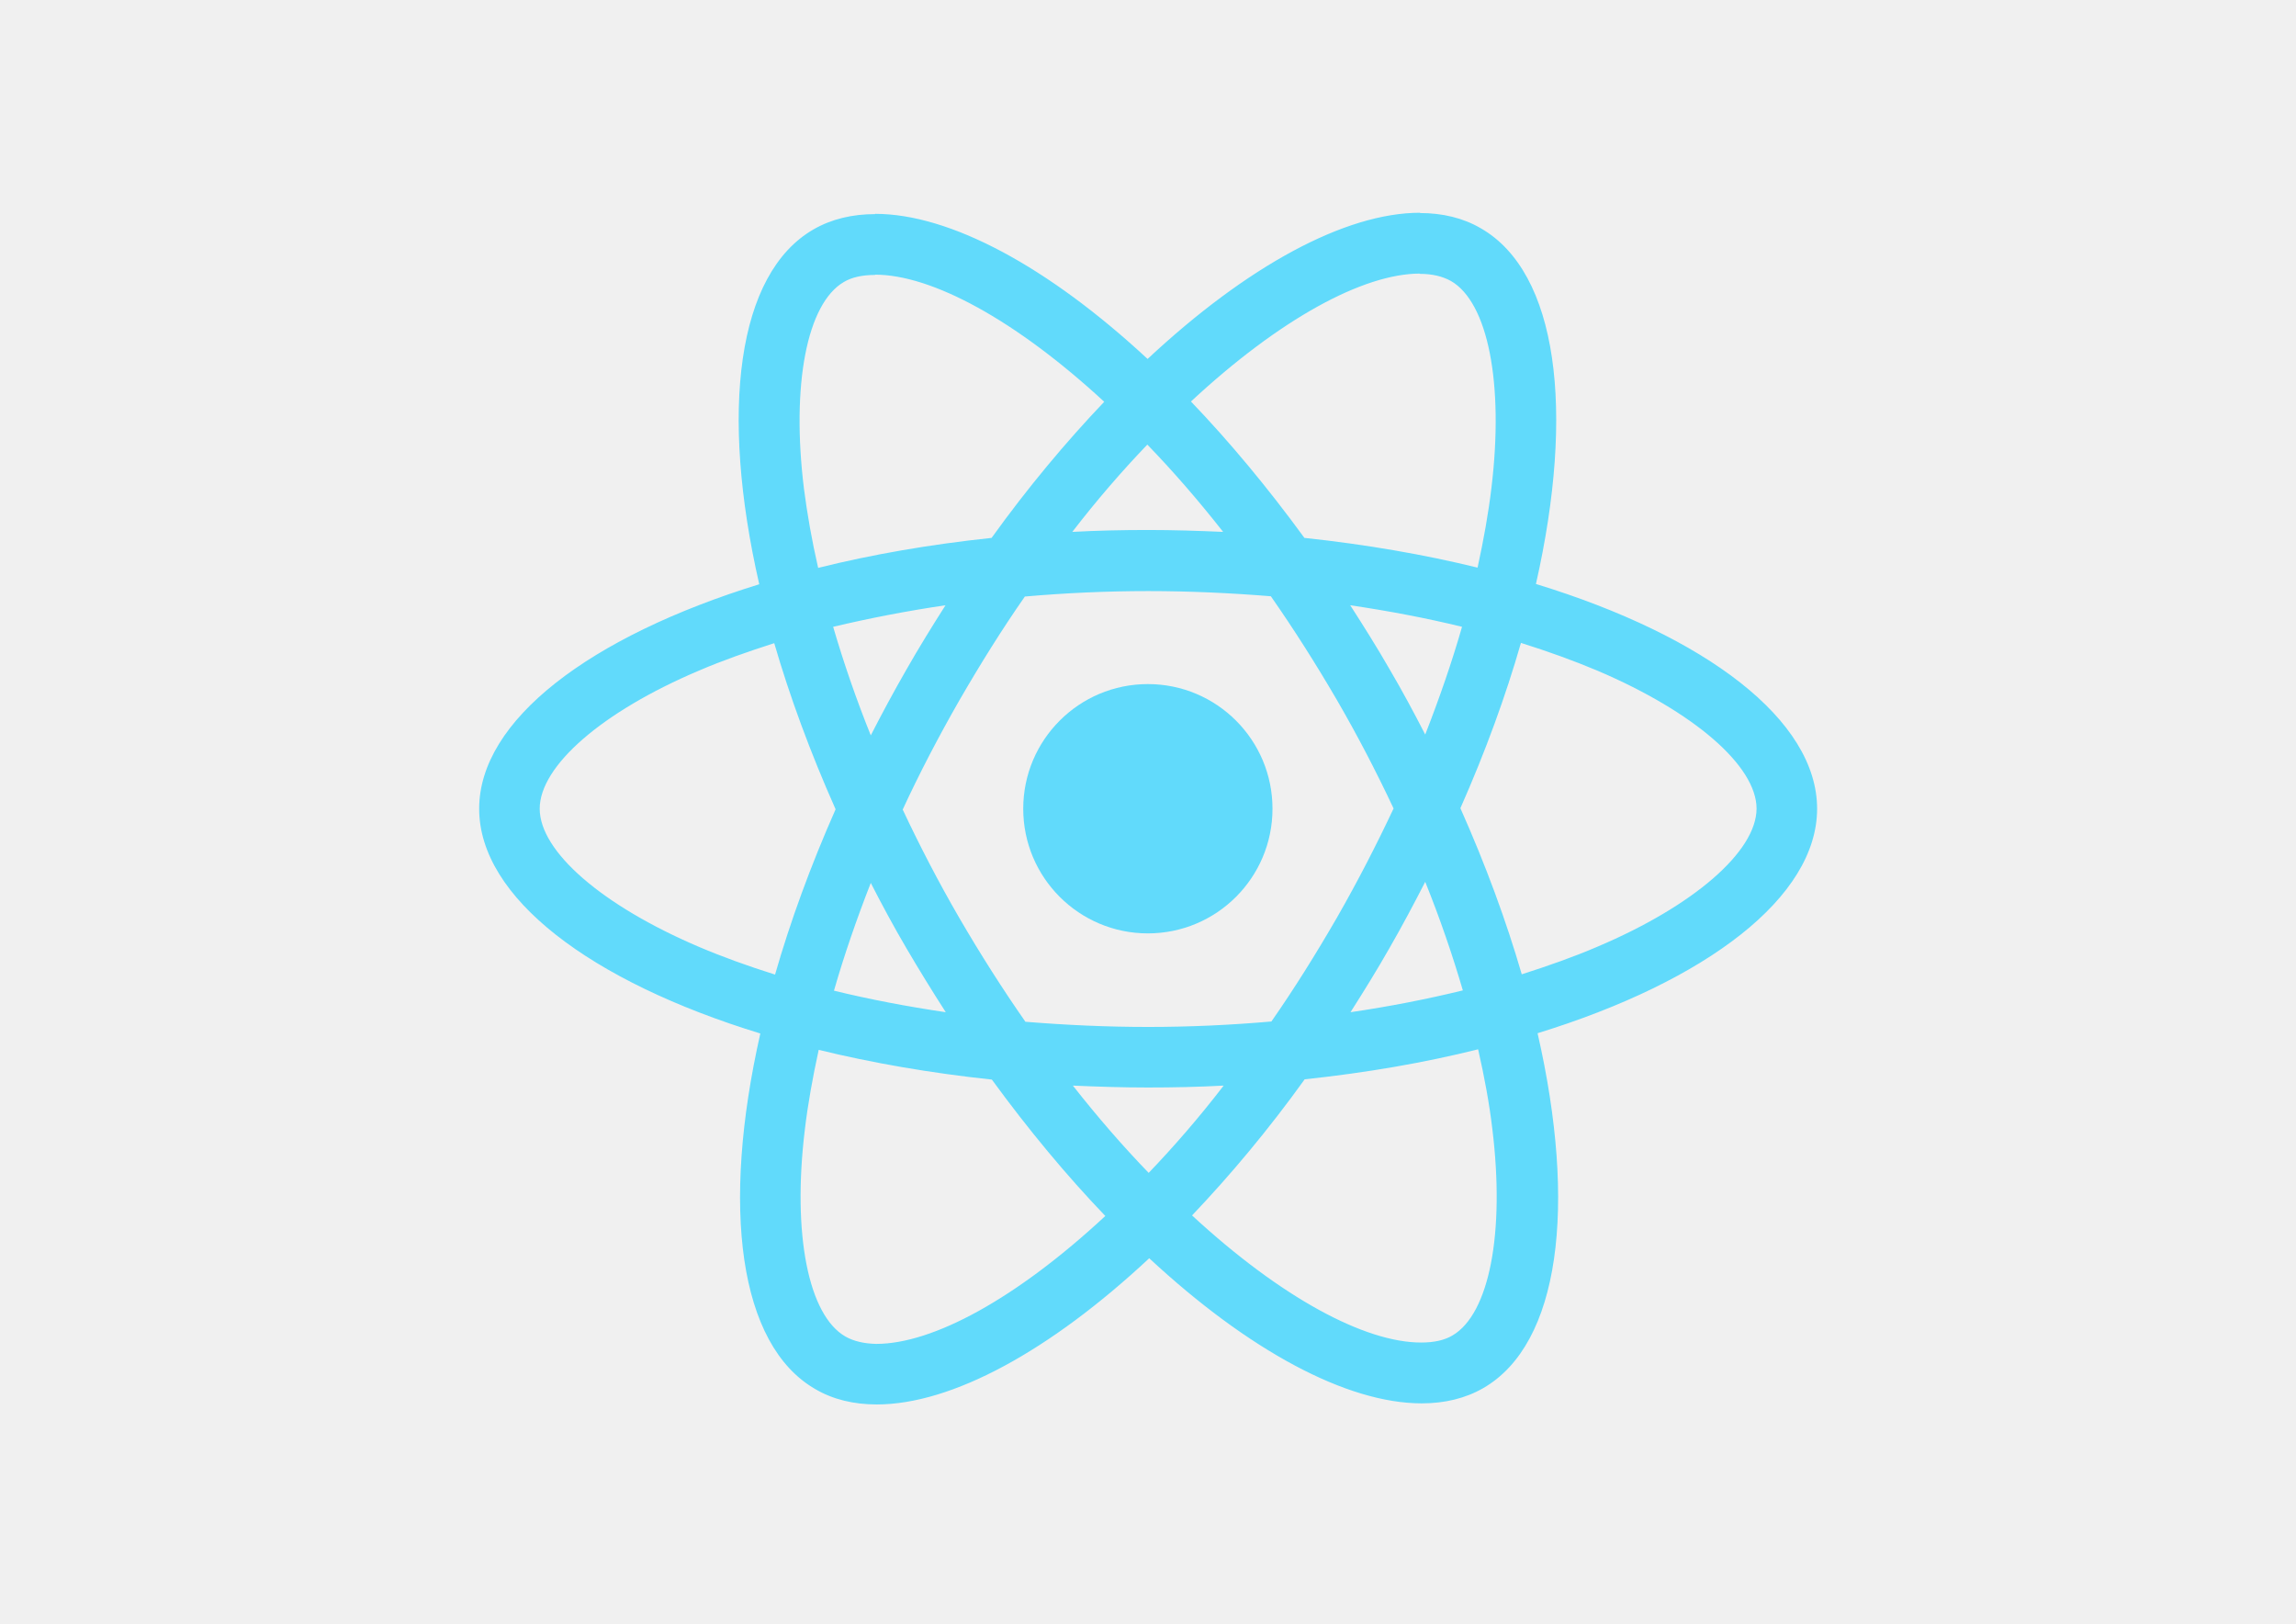
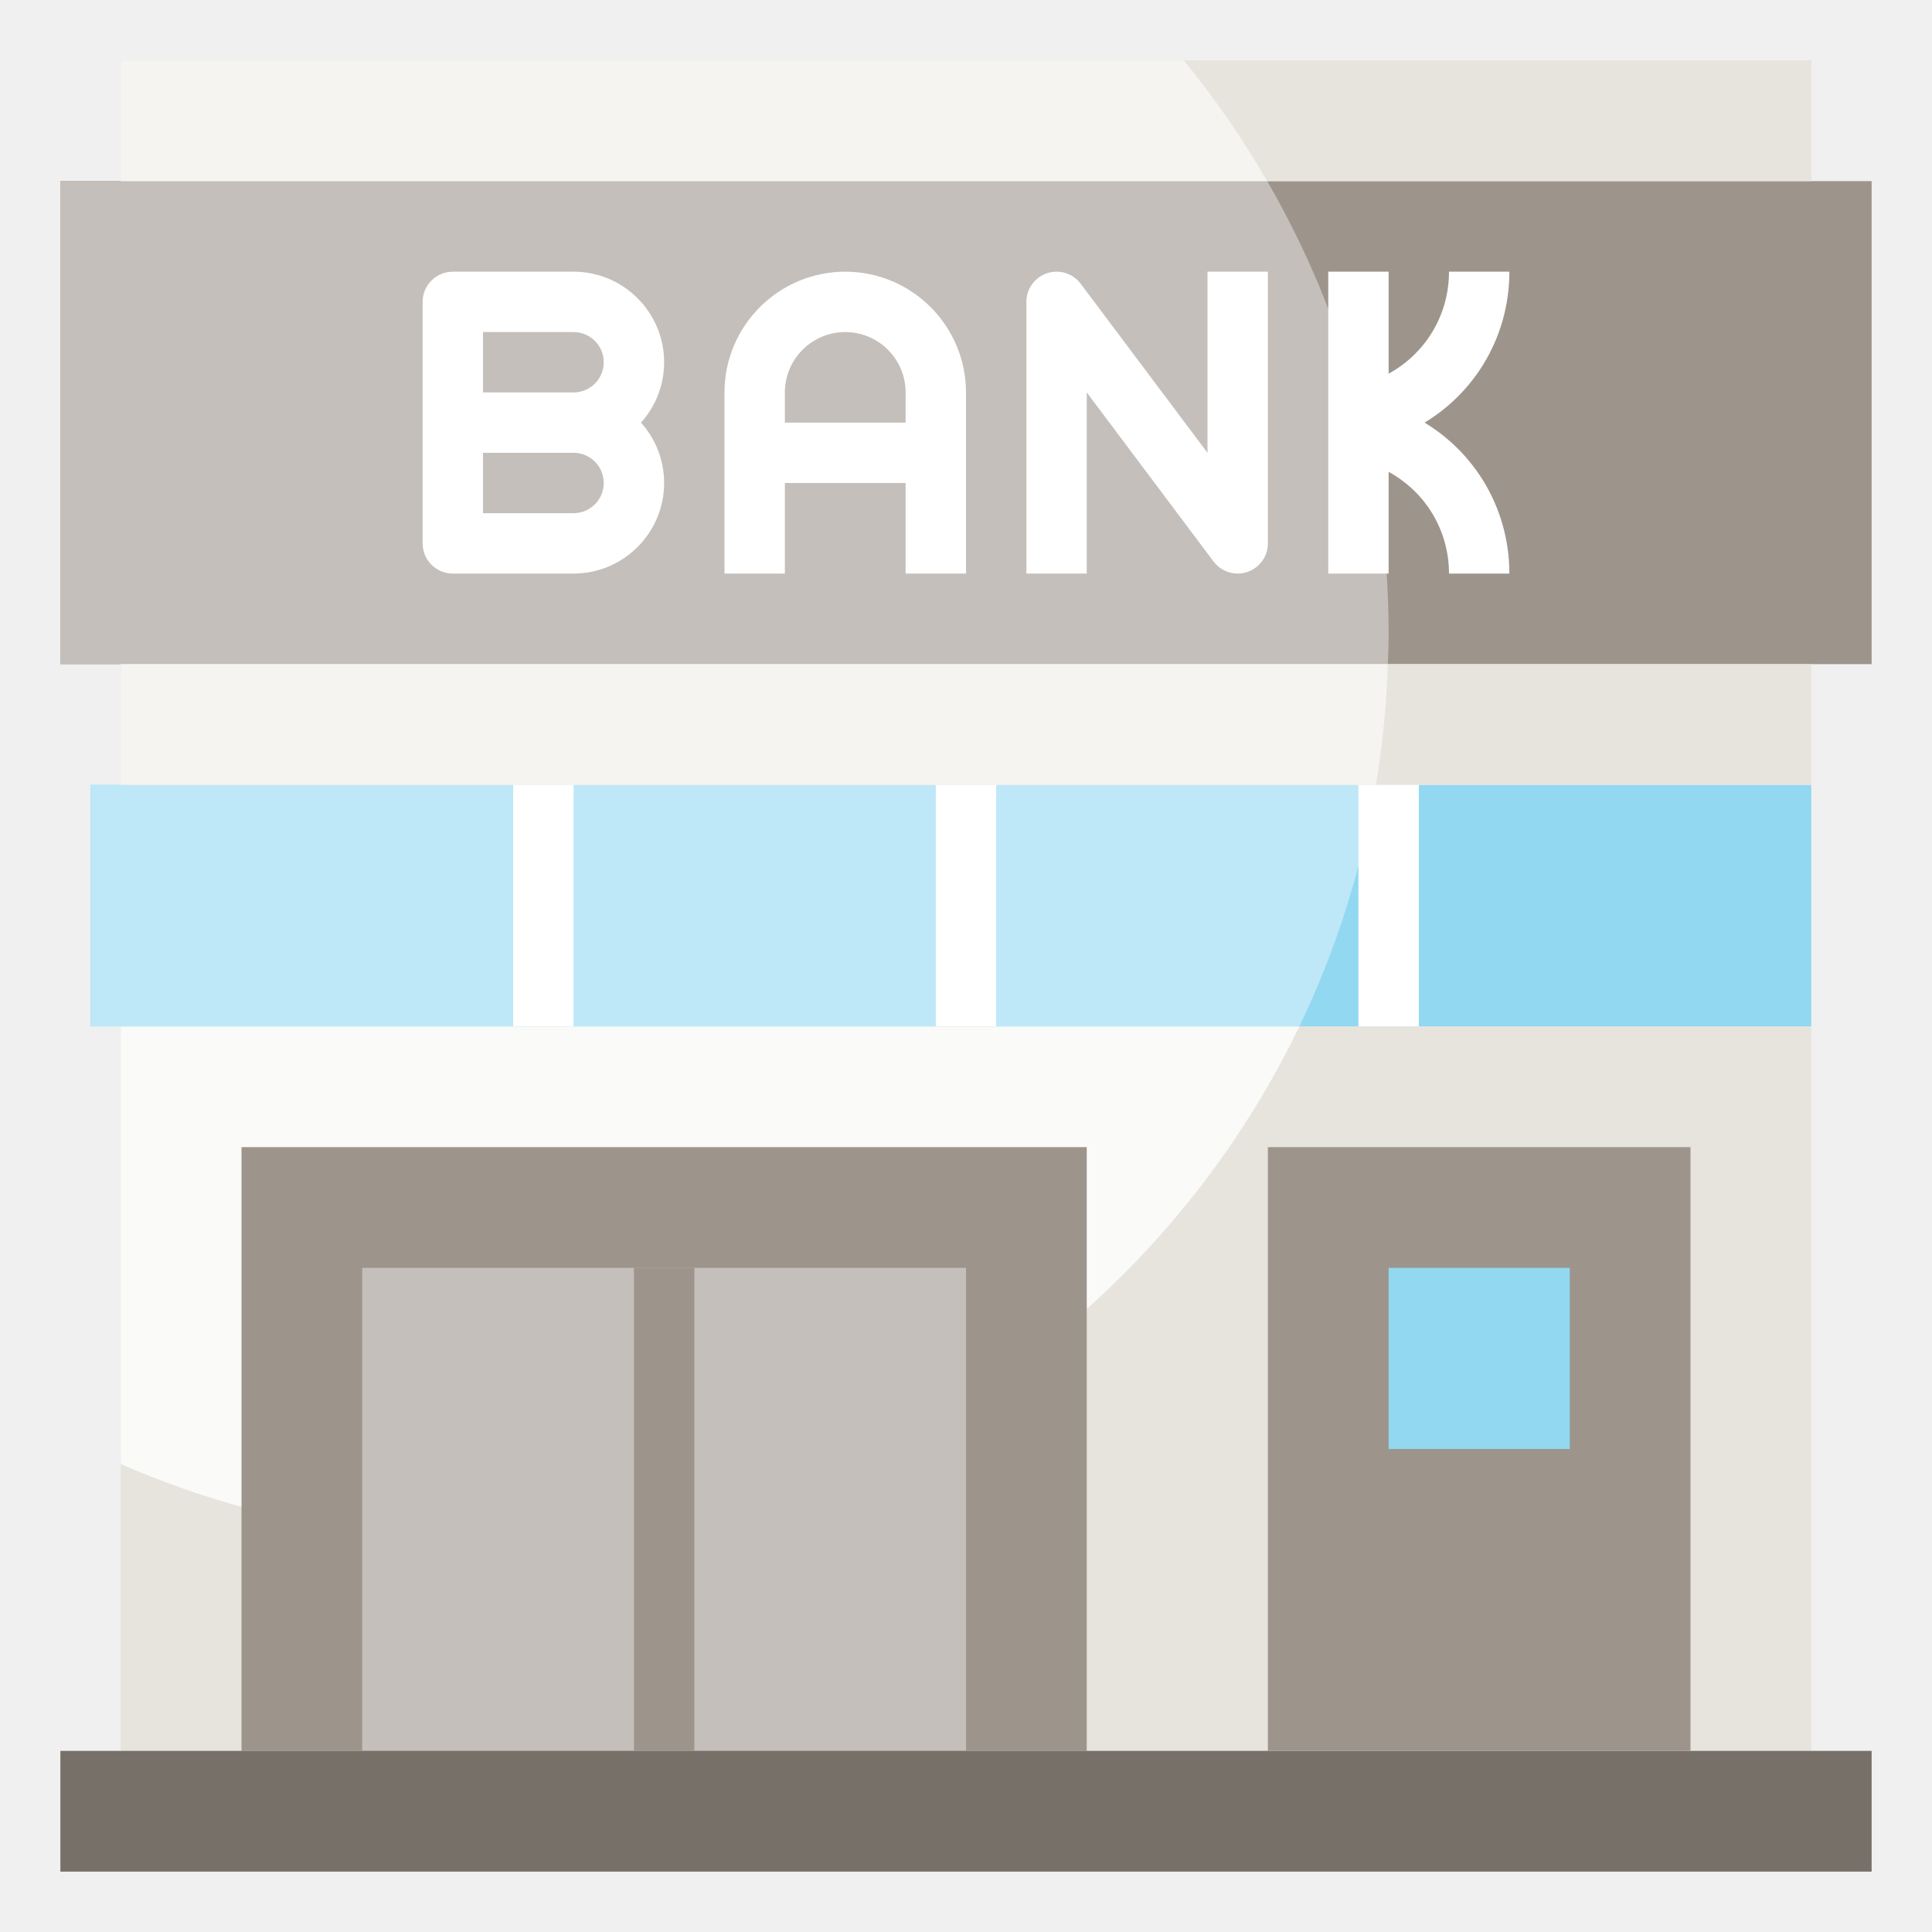
- <svg xmlns="http://www.w3.org/2000/svg" viewBox="0 0 841.9 595.3">
-   <g fill="#61DAFB">
-     <path d="M666.3 296.5c0-32.5-40.7-63.3-103.1-82.4 14.4-63.6 8-114.2-20.2-130.4-6.5-3.8-14.1-5.6-22.4-5.6v22.3c4.6 0 8.3.9 11.4 2.6 13.6 7.8 19.5 37.5 14.9 75.7-1.1 9.4-2.9 19.3-5.1 29.4-19.6-4.8-41-8.5-63.5-10.9-13.5-18.5-27.5-35.3-41.6-50 32.6-30.3 63.2-46.9 84-46.9V78c-27.5 0-63.5 19.6-99.9 53.6-36.4-33.8-72.4-53.2-99.9-53.2v22.3c20.7 0 51.4 16.5 84 46.6-14 14.7-28 31.4-41.3 49.9-22.6 2.4-44 6.1-63.6 11-2.3-10-4-19.7-5.2-29-4.7-38.2 1.1-67.9 14.6-75.8 3-1.8 6.9-2.6 11.5-2.6V78.5c-8.4 0-16 1.8-22.6 5.6-28.1 16.2-34.4 66.7-19.9 130.1-62.2 19.2-102.7 49.9-102.7 82.3 0 32.5 40.7 63.3 103.1 82.4-14.4 63.6-8 114.2 20.2 130.4 6.5 3.8 14.1 5.6 22.5 5.6 27.5 0 63.5-19.6 99.9-53.6 36.4 33.8 72.4 53.2 99.9 53.2 8.4 0 16-1.8 22.6-5.6 28.1-16.2 34.4-66.7 19.9-130.1 62-19.1 102.5-49.9 102.5-82.3zm-130.2-66.7c-3.7 12.9-8.3 26.2-13.5 39.5-4.1-8-8.4-16-13.1-24-4.6-8-9.5-15.8-14.4-23.4 14.2 2.1 27.9 4.7 41 7.9zm-45.8 106.5c-7.8 13.5-15.8 26.3-24.1 38.2-14.9 1.3-30 2-45.2 2-15.1 0-30.2-.7-45-1.9-8.3-11.9-16.4-24.6-24.2-38-7.6-13.1-14.5-26.4-20.8-39.8 6.2-13.4 13.2-26.8 20.7-39.9 7.8-13.5 15.8-26.3 24.1-38.2 14.9-1.3 30-2 45.2-2 15.1 0 30.2.7 45 1.9 8.3 11.9 16.4 24.6 24.2 38 7.6 13.1 14.5 26.4 20.8 39.8-6.3 13.4-13.2 26.8-20.7 39.9zm32.3-13c5.4 13.4 10 26.8 13.8 39.8-13.1 3.2-26.9 5.9-41.2 8 4.9-7.7 9.8-15.6 14.4-23.7 4.6-8 8.9-16.1 13-24.1zM421.2 430c-9.3-9.6-18.6-20.3-27.8-32 9 .4 18.2.7 27.5.7 9.4 0 18.7-.2 27.8-.7-9 11.7-18.3 22.4-27.5 32zm-74.4-58.9c-14.2-2.1-27.9-4.7-41-7.9 3.7-12.9 8.3-26.2 13.5-39.5 4.1 8 8.4 16 13.1 24 4.7 8 9.5 15.8 14.4 23.4zM420.7 163c9.3 9.6 18.6 20.3 27.8 32-9-.4-18.2-.7-27.5-.7-9.4 0-18.7.2-27.8.7 9-11.7 18.3-22.4 27.5-32zm-74 58.9c-4.9 7.7-9.8 15.6-14.4 23.7-4.6 8-8.9 16-13 24-5.4-13.4-10-26.8-13.8-39.8 13.1-3.1 26.9-5.8 41.2-7.9zm-90.5 125.2c-35.4-15.1-58.3-34.9-58.3-50.6 0-15.7 22.9-35.6 58.3-50.6 8.6-3.7 18-7 27.7-10.1 5.7 19.6 13.2 40 22.5 60.9-9.2 20.8-16.6 41.1-22.2 60.6-9.9-3.1-19.3-6.5-28-10.2zM310 490c-13.6-7.8-19.5-37.5-14.9-75.7 1.1-9.4 2.9-19.3 5.1-29.4 19.6 4.8 41 8.5 63.5 10.9 13.5 18.5 27.5 35.3 41.6 50-32.6 30.3-63.2 46.9-84 46.9-4.5-.1-8.3-1-11.3-2.7zm237.2-76.2c4.7 38.2-1.1 67.9-14.6 75.8-3 1.8-6.9 2.6-11.5 2.6-20.7 0-51.4-16.5-84-46.6 14-14.7 28-31.4 41.3-49.9 22.6-2.4 44-6.1 63.6-11 2.3 10.1 4.1 19.8 5.2 29.1zm38.5-66.7c-8.6 3.7-18 7-27.7 10.1-5.7-19.6-13.2-40-22.5-60.9 9.2-20.8 16.6-41.1 22.2-60.6 9.9 3.1 19.3 6.5 28.1 10.2 35.4 15.1 58.3 34.9 58.3 50.6-.1 15.7-23 35.6-58.4 50.6zM320.8 78.4z" />
-     <circle cx="420.9" cy="296.5" r="45.7" />
-     <path d="M520.5 78.1z" />
+ <svg xmlns="http://www.w3.org/2000/svg" id="Layer_3" enable-background="new 0 0 64 64" height="512" viewBox="0 0 64 64" width="512">
+   <g>
+     <path d="m4 34h56v24h-56z" fill="#e7e4dd" />
+     <path d="m4 34v14.497c3.676 1.606 7.732 2.503 12 2.503 11.911 0 22.201-6.942 27.044-17z" fill="#fafaf8" />
+     <path d="m8 38h28v20h-28z" fill="#9d958c" />
+     <path d="m12 42h20v16h-20z" fill="#c4bfba" />
+     <path d="m2 58h60v4h-60z" fill="#767069" />
+     <path d="m42 38h14v20h-14z" fill="#9d958c" />
+     <path d="m46 42h6v6h-6z" fill="#92d8f1" />
+     <path d="m3 26h57v8h-57z" fill="#92d8f1" />
+     <path d="m45.577 26h-42.577v8h40.044c1.201-2.494 2.06-5.181 2.533-8z" fill="#bee8f7" />
+     <path d="m2 6h60v16h-60z" fill="#9d958c" />
+     <path d="m2 22h43.975c.011-.333.025-.665.025-1 0-5.466-1.469-10.586-4.023-15h-39.977z" fill="#c4bfba" />
+     <path d="m4 2h56v4h-56z" fill="#e7e4dd" />
+     <path d="m39.215 2h-35.215v4h37.977c-.816-1.409-1.737-2.748-2.762-4z" fill="#f5f4f1" />
+     <path d="m4 22h56v4h-56z" fill="#e7e4dd" />
+     <path d="m45.975 22h-41.975v4h41.577c.22-1.307.353-2.642.398-4z" fill="#f5f4f1" />
+     <g>
+       <path d="m19 19h-4c-.553 0-1-.448-1-1v-8c0-.552.447-1 1-1h4c1.654 0 3 1.346 3 3 0 .768-.29 1.469-.766 2 .476.531.766 1.232.766 2 0 1.654-1.346 3-3 3zm-3-2h3c.552 0 1-.449 1-1s-.448-1-1-1h-3zm0-4h3c.552 0 1-.449 1-1s-.448-1-1-1h-3z" fill="#fff" />
+     </g>
+     <path d="m28 9c-2.206 0-4 1.794-4 4v6h2v-3h4v3h2v-6c0-2.206-1.794-4-4-4zm-2 5v-1c0-1.103.897-2 2-2s2 .897 2 2v1z" fill="#fff" />
+     <g>
+       <path d="m41 19c-.309 0-.607-.144-.8-.4l-4.2-5.6v6h-2v-9c0-.431.275-.812.684-.949.41-.136.858.005 1.116.349l4.2 5.6v-6h2v9c0 .431-.275.812-.684.949-.104.034-.211.051-.316.051z" fill="#fff" />
+     </g>
+     <g>
+       <path d="m45.447 14.895-.895-1.789 1.316-.658c1.316-.658 2.132-1.979 2.132-3.448h2c0 2.231-1.24 4.238-3.236 5.236z" fill="#fff" />
+     </g>
+     <path d="m46.764 13.764-.764-.382v-4.382h-2v10h2v-3.37c1.235.678 2 1.952 2 3.37h2c0-2.231-1.24-4.238-3.236-5.236z" fill="#fff" />
+     <g>
+       <path d="m21 42h2v16h-2z" fill="#9d958c" />
+     </g>
+     <g>
+       <path d="m17 26h2v8h-2z" fill="#fff" />
+     </g>
+     <g>
+       <path d="m45 26h2v8h-2z" fill="#fff" />
+     </g>
+     <g>
+       <path d="m31 26h2v8h-2z" fill="#fff" />
+     </g>
  </g>
</svg>
